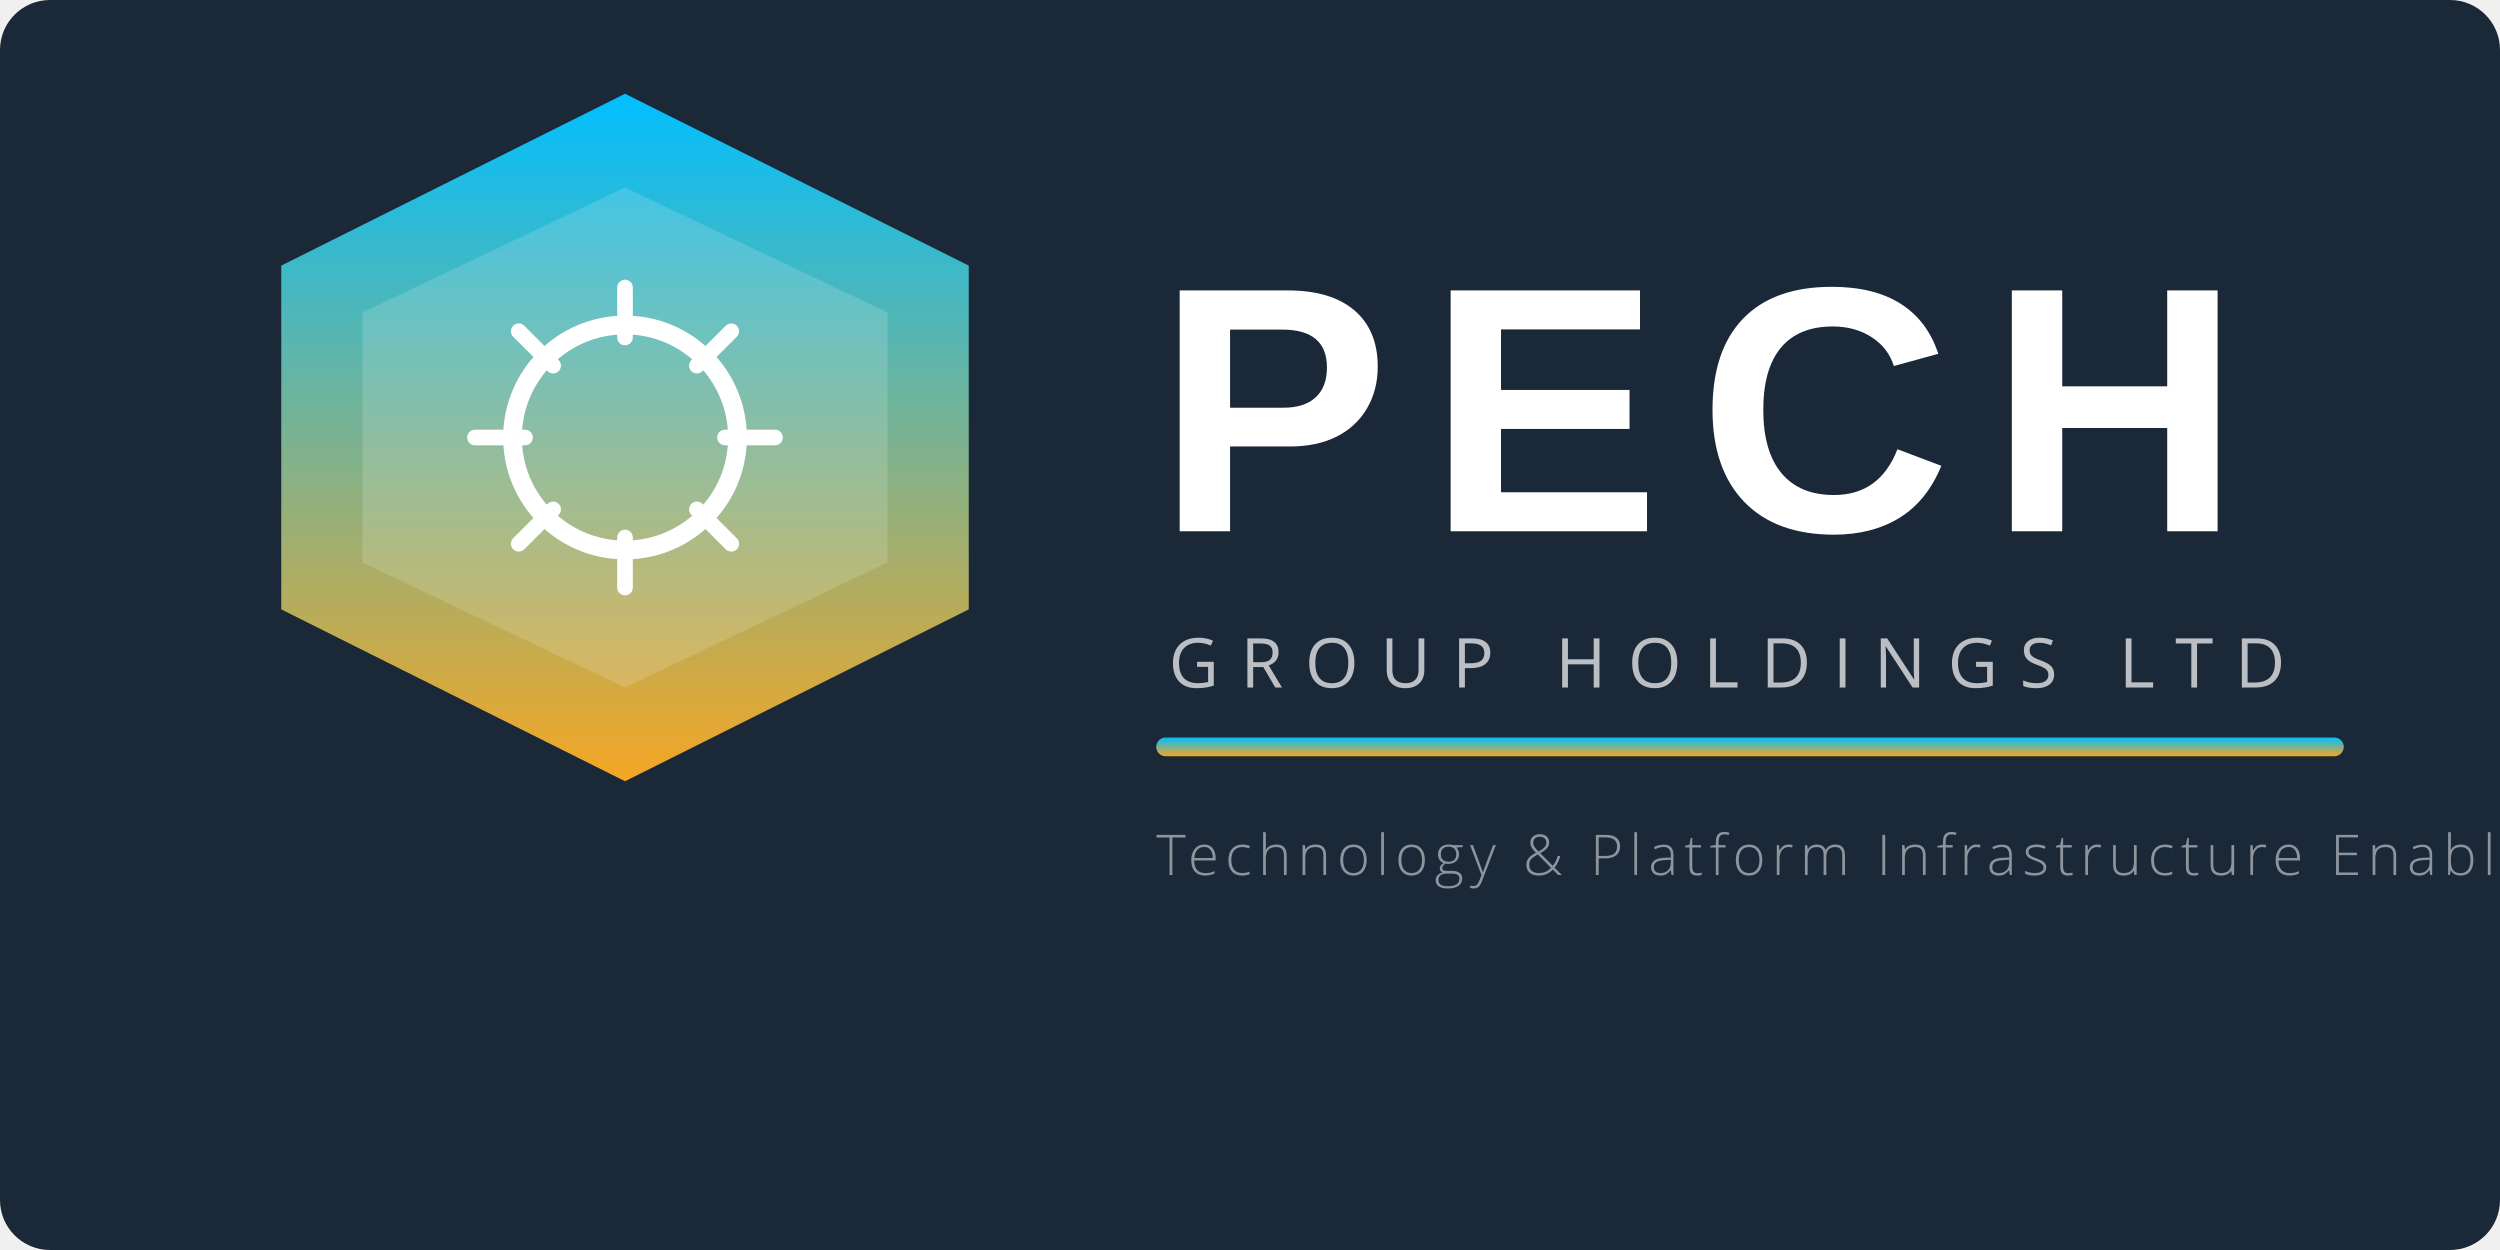
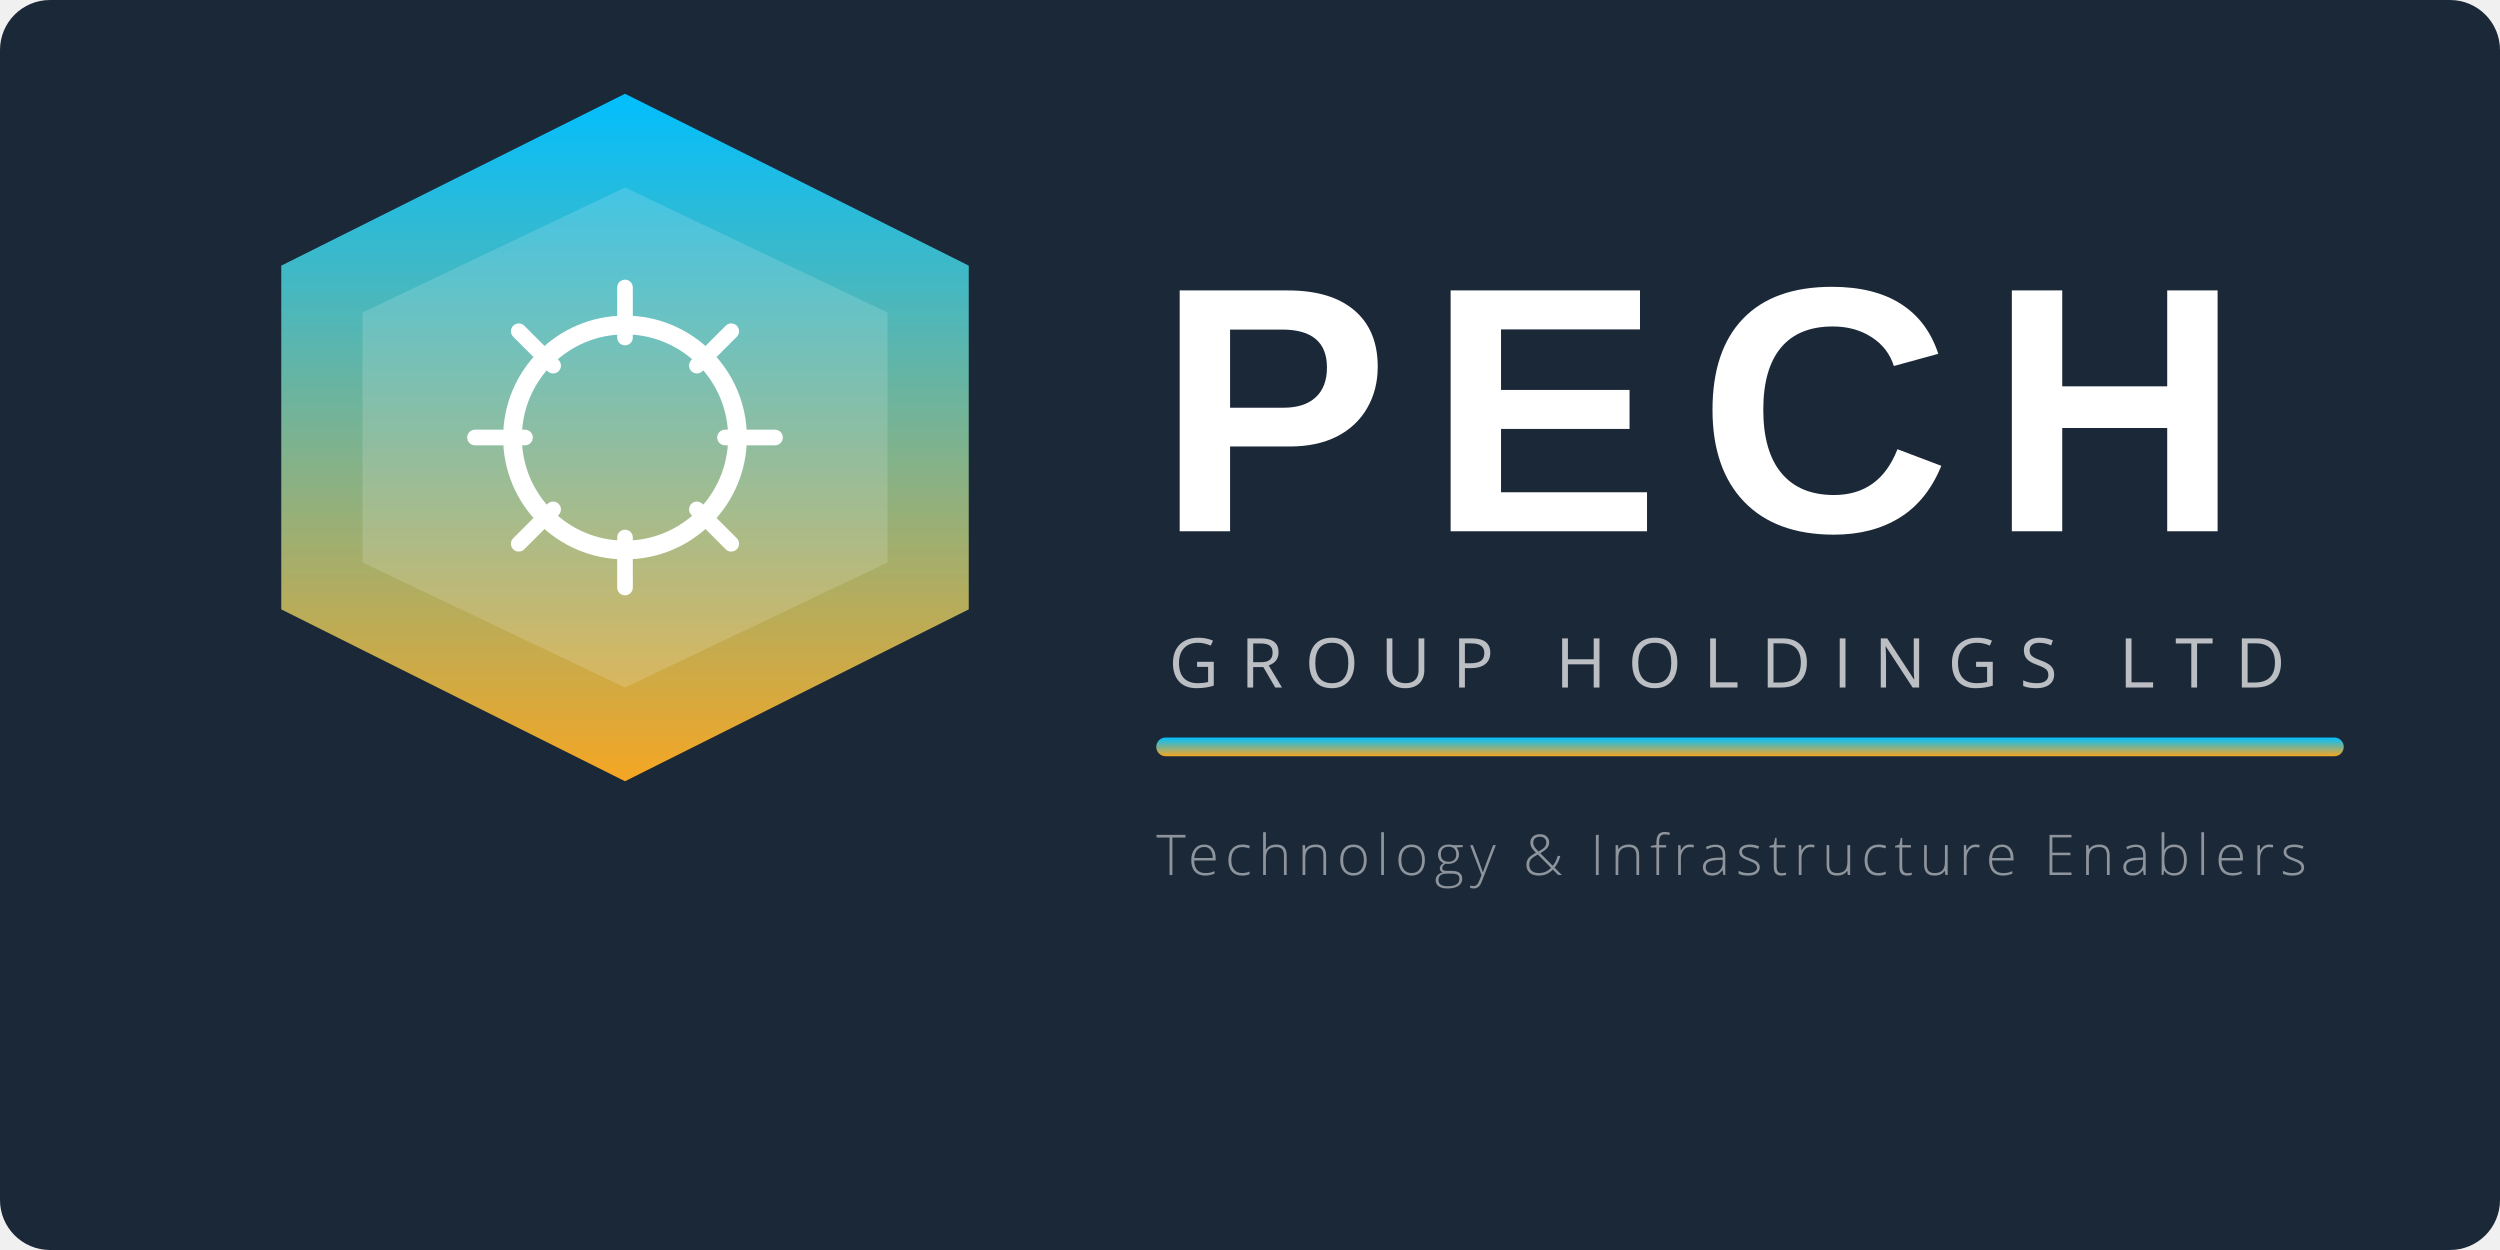
<svg xmlns="http://www.w3.org/2000/svg" viewBox="0 0 400 200" width="400" height="200">
  <defs>
    <linearGradient id="hexGrad" x1="0%" y1="0%" x2="0%" y2="100%">
      <stop offset="0%" style="stop-color:#00BFFF" />
      <stop offset="100%" style="stop-color:#F5A623" />
    </linearGradient>
  </defs>
  <rect width="400" height="200" fill="#1B2838" rx="8" />
  <polygon points="100,15 155,42.5 155,97.5 100,125 45,97.5 45,42.5" fill="url(#hexGrad)" stroke="none" />
  <polygon points="100,30 142,50 142,90 100,110 58,90 58,50" fill="#FFFFFF" opacity="0.15" />
  <circle cx="100" cy="70" r="18" fill="none" stroke="#FFFFFF" stroke-width="3" />
  <line x1="100" y1="46" x2="100" y2="54" stroke="#FFFFFF" stroke-width="2.5" stroke-linecap="round" />
  <line x1="100" y1="86" x2="100" y2="94" stroke="#FFFFFF" stroke-width="2.5" stroke-linecap="round" />
  <line x1="76" y1="70" x2="84" y2="70" stroke="#FFFFFF" stroke-width="2.5" stroke-linecap="round" />
  <line x1="116" y1="70" x2="124" y2="70" stroke="#FFFFFF" stroke-width="2.5" stroke-linecap="round" />
  <line x1="83" y1="53" x2="88.5" y2="58.5" stroke="#FFFFFF" stroke-width="2.5" stroke-linecap="round" />
  <line x1="111.5" y1="81.5" x2="117" y2="87" stroke="#FFFFFF" stroke-width="2.5" stroke-linecap="round" />
  <line x1="117" y1="53" x2="111.5" y2="58.5" stroke="#FFFFFF" stroke-width="2.5" stroke-linecap="round" />
  <line x1="88.5" y1="81.5" x2="83" y2="87" stroke="#FFFFFF" stroke-width="2.5" stroke-linecap="round" />
  <text x="185" y="85" font-family="'Montserrat', 'Segoe UI', Arial, sans-serif" font-weight="800" font-size="56" fill="#FFFFFF" letter-spacing="6">PECH</text>
  <text x="187" y="110" font-family="'Open Sans', 'Segoe UI', Arial, sans-serif" font-weight="400" font-size="11" fill="rgba(255,255,255,0.7)" letter-spacing="3.5">GROUP HOLDINGS LTD</text>
  <rect x="185" y="118" width="190" height="3" rx="1.5" fill="url(#hexGrad)" />
-   <text x="185" y="140" font-family="'Open Sans', 'Segoe UI', Arial, sans-serif" font-weight="300" font-size="9" fill="rgba(255,255,255,0.5)" letter-spacing="1">Technology &amp; Platform Infrastructure Enablers</text>
+   <text x="185" y="140" font-family="'Open Sans', 'Segoe UI', Arial, sans-serif" font-weight="300" font-size="9" fill="rgba(255,255,255,0.5)" letter-spacing="1">Technology &amp; Infrastructure Enablers</text>
</svg>
